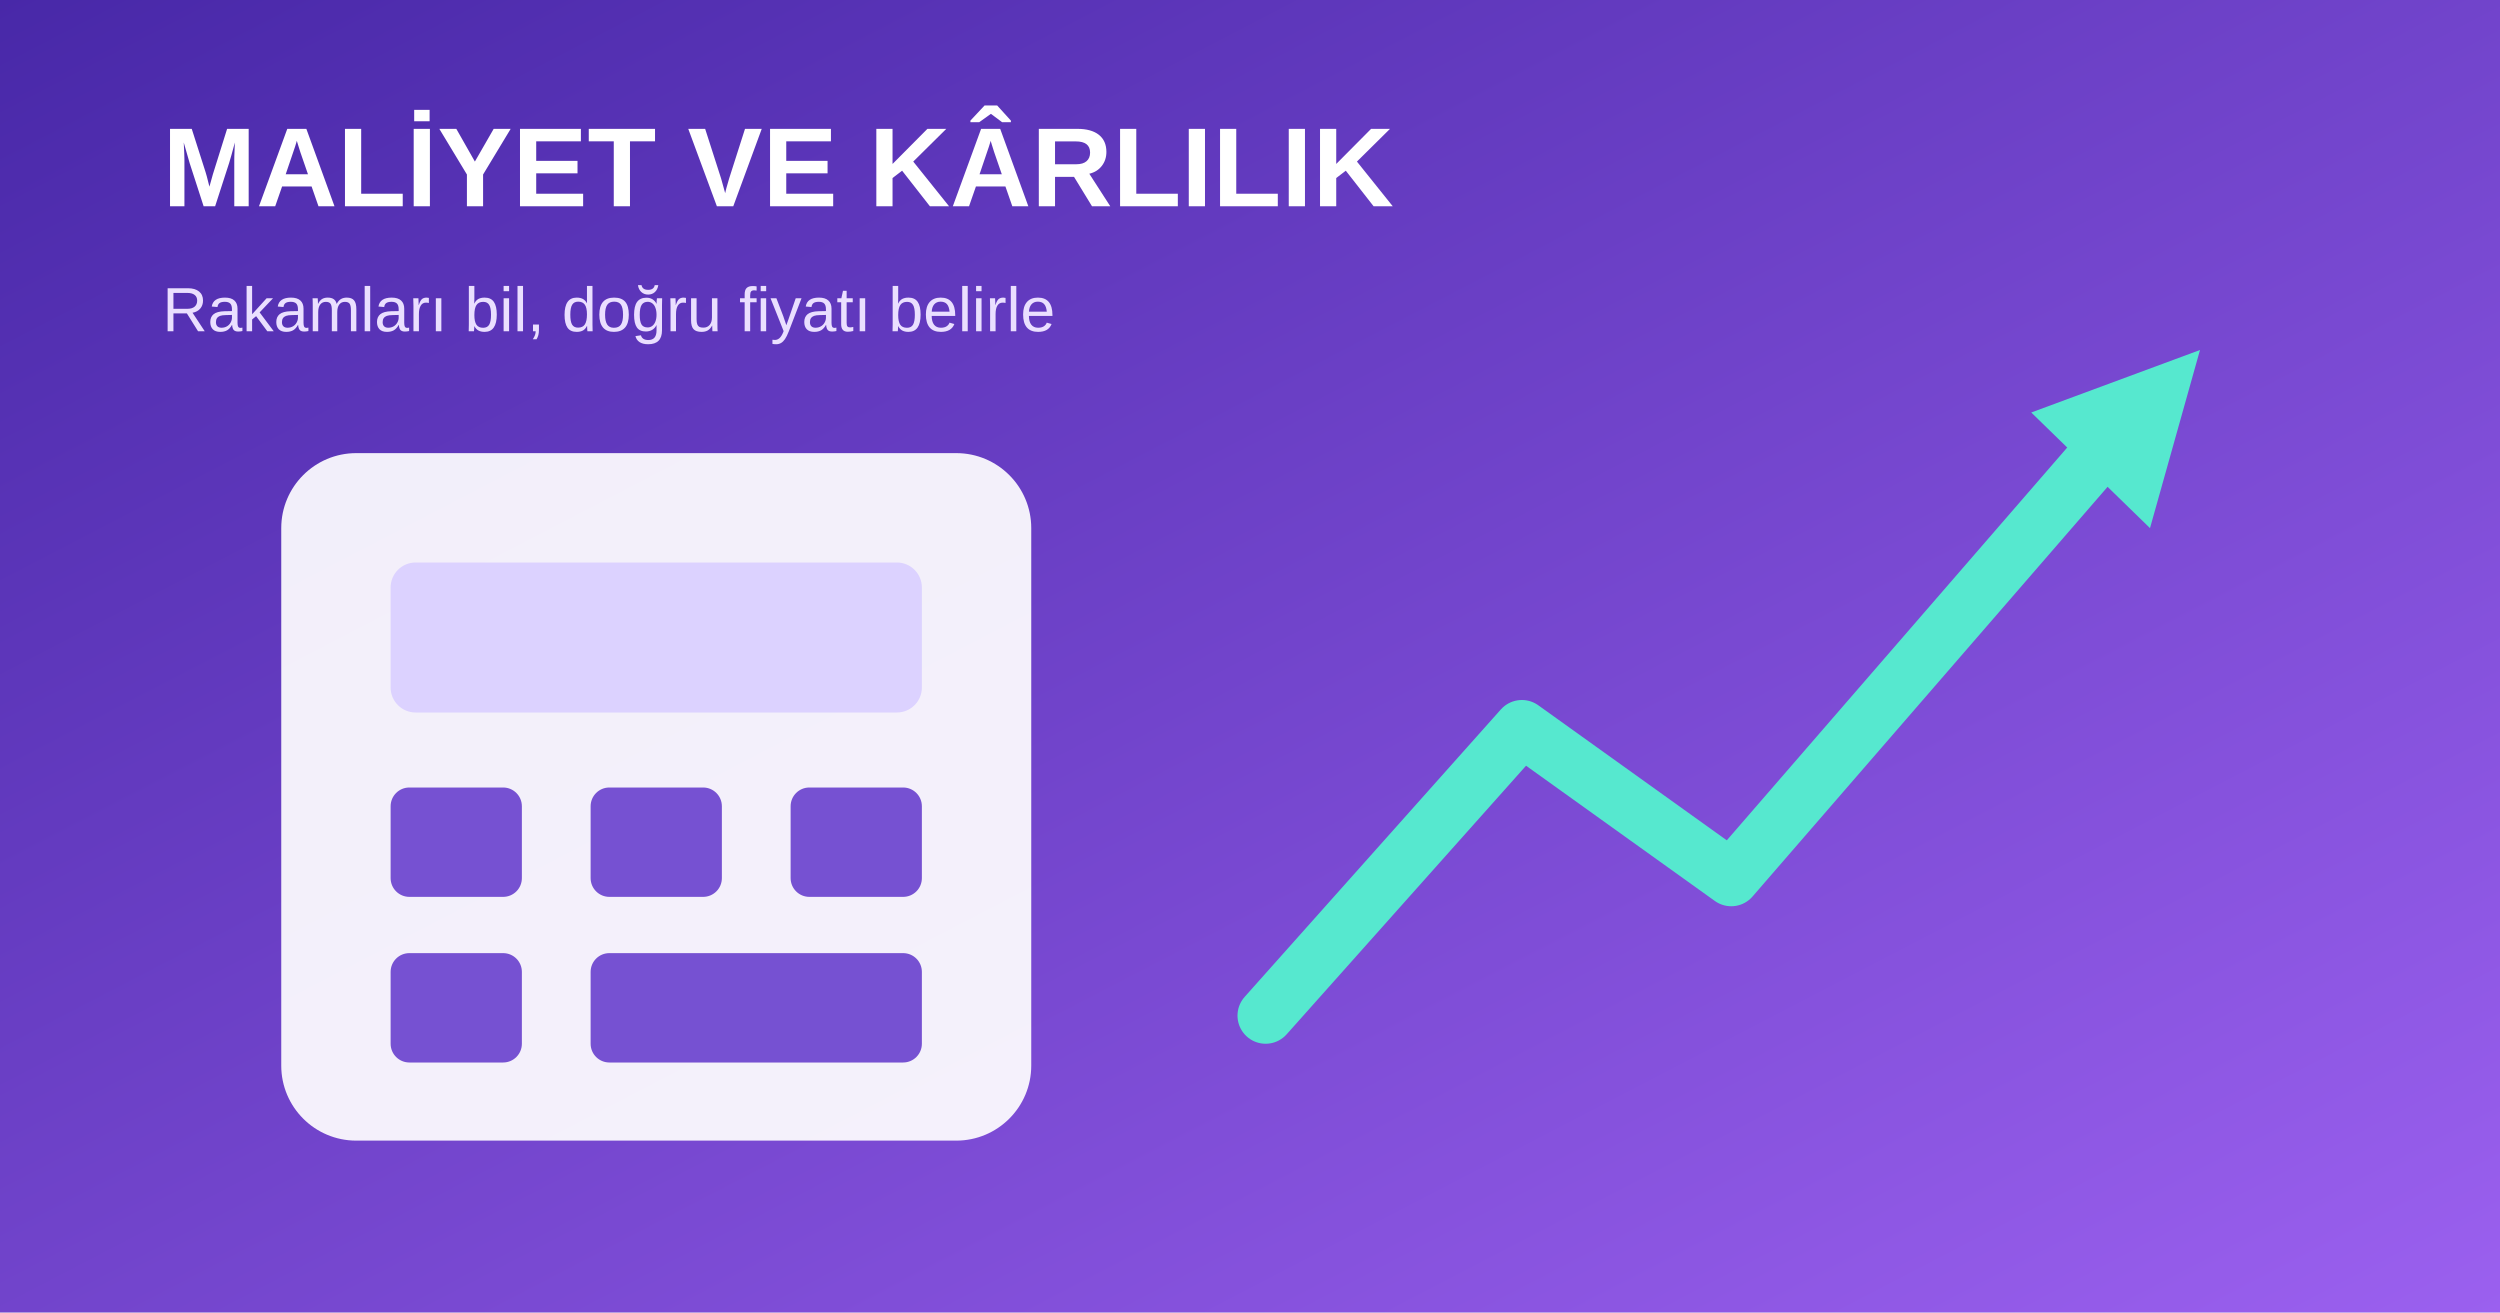
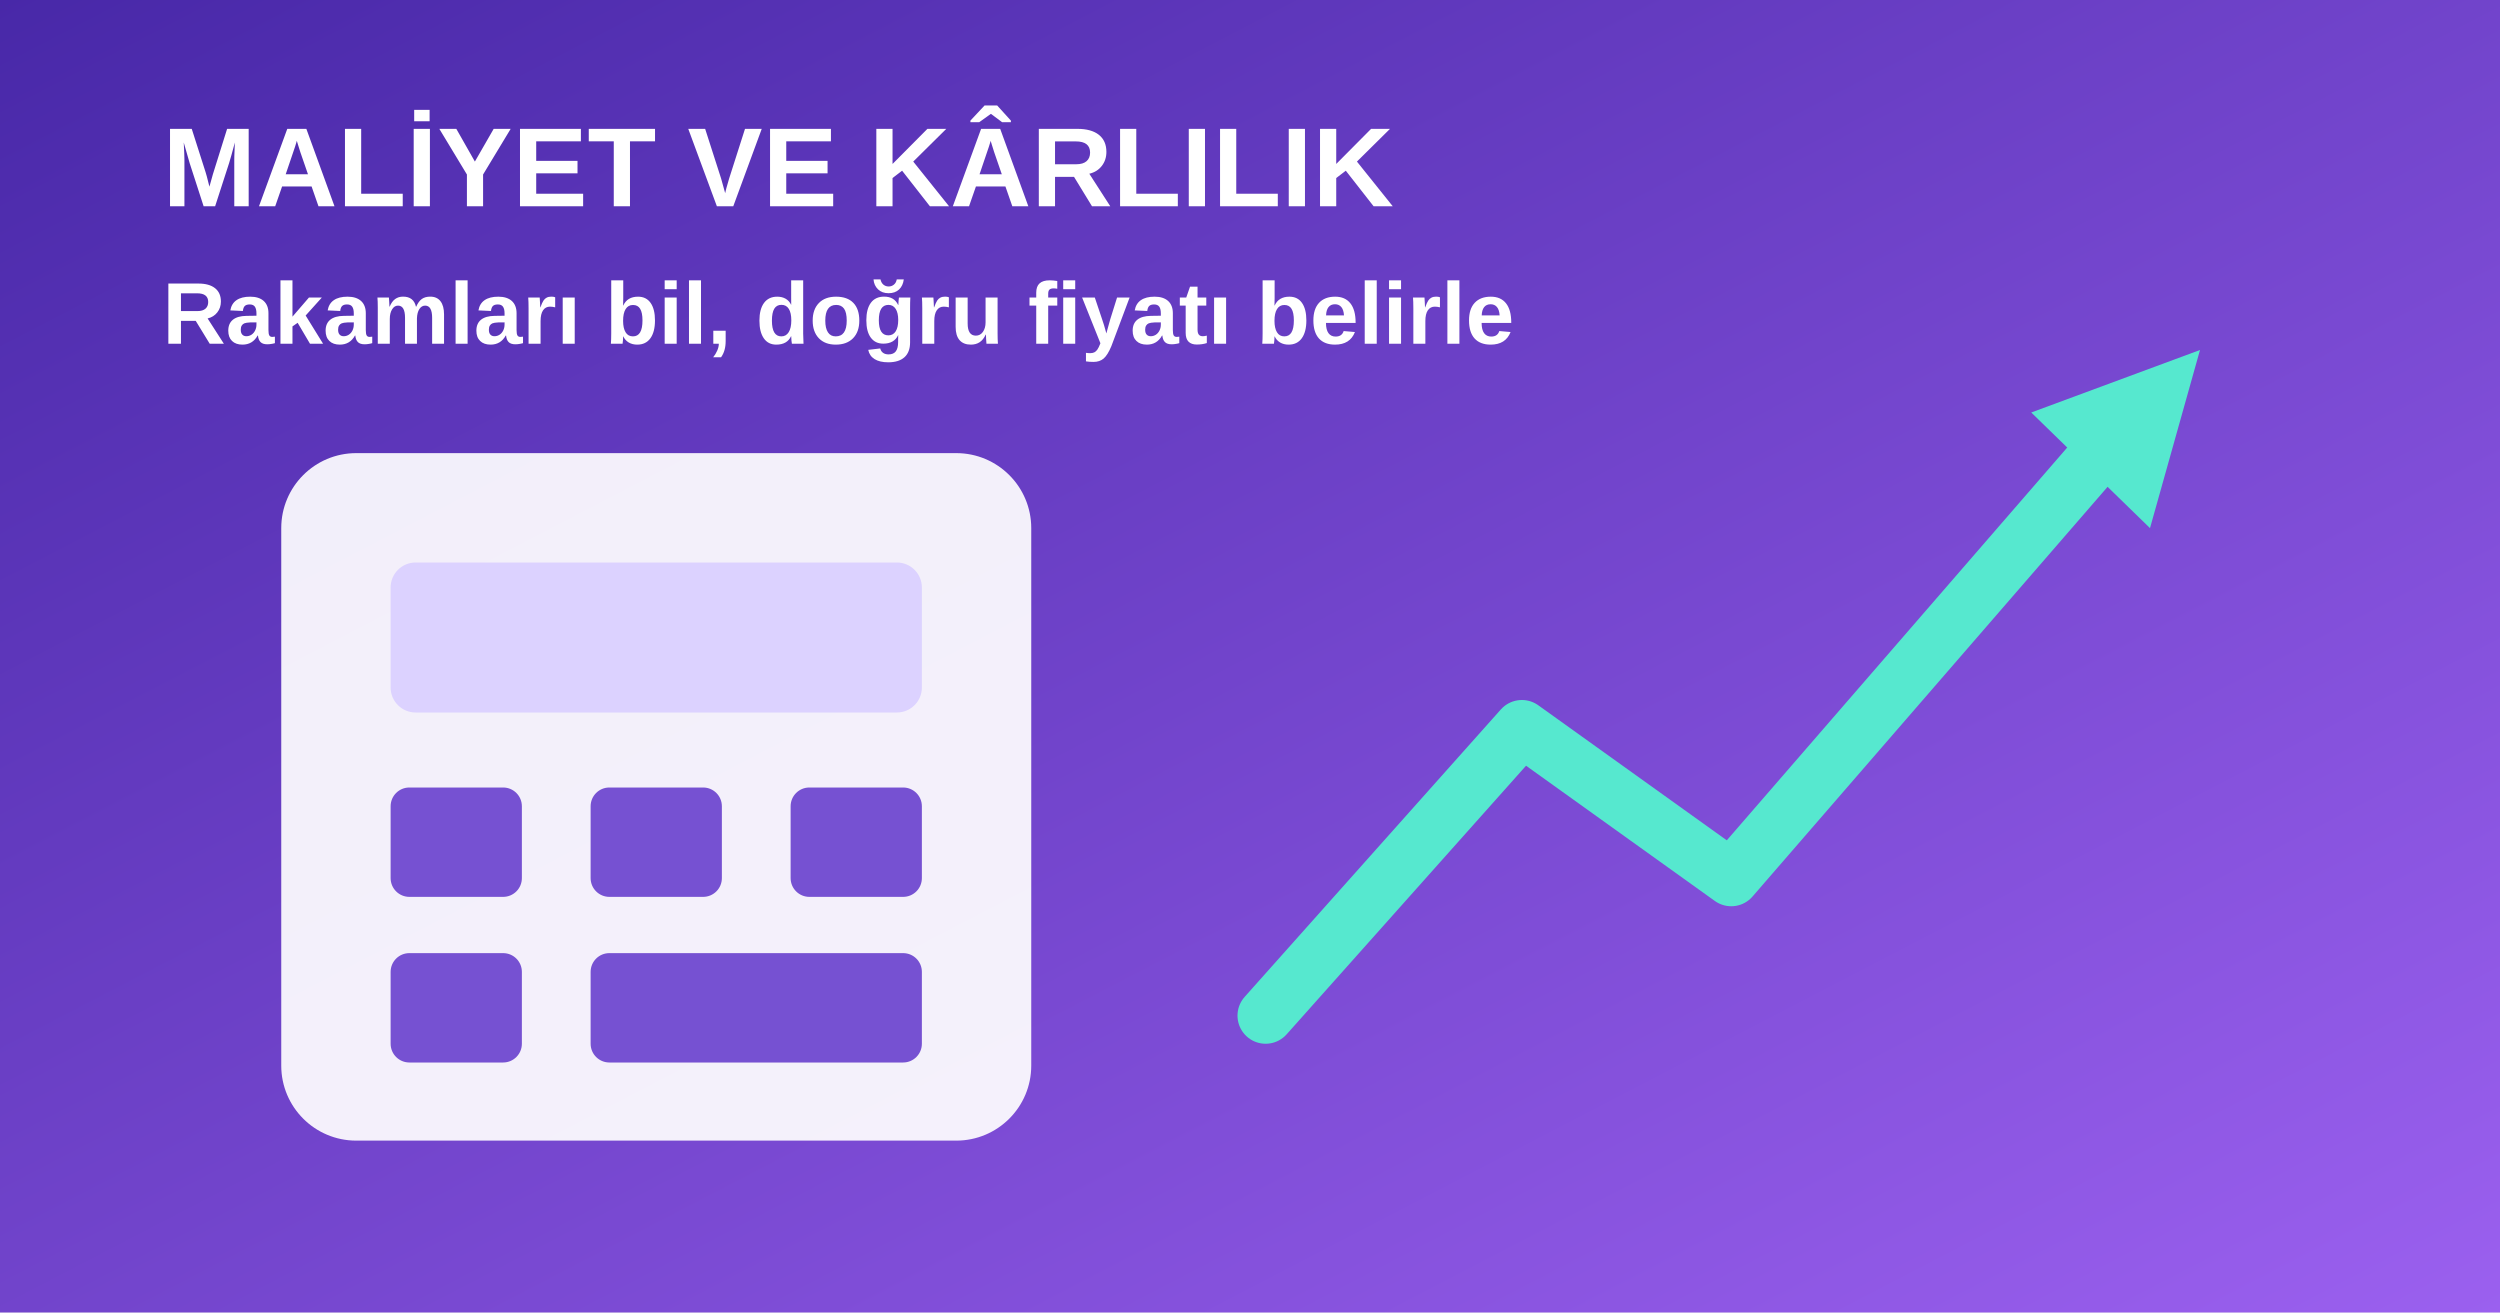
<svg xmlns="http://www.w3.org/2000/svg" viewBox="0 0 800 420">
  <defs>
    <linearGradient id="g" x2="1" y2="1">
      <stop stop-color="#4828a8" />
      <stop offset="1" stop-color="#9b60ef" />
    </linearGradient>
  </defs>
  <rect width="800" height="420" fill="url(#g)" />
  <rect x="90" y="145" width="240" height="220" rx="24" fill="#fff" opacity=".92" />
  <rect x="125" y="180" width="170" height="48" rx="8" fill="#dcd2ff" />
  <g fill="#7651d2">
    <rect x="125" y="252" width="42" height="35" rx="6" />
    <rect x="189" y="252" width="42" height="35" rx="6" />
    <rect x="253" y="252" width="42" height="35" rx="6" />
    <rect x="125" y="305" width="42" height="35" rx="6" />
    <rect x="189" y="305" width="106" height="35" rx="6" />
  </g>
  <path d="m405 325 82-92 67 48 130-150" fill="none" stroke="#56e8cf" stroke-width="18" stroke-linecap="round" stroke-linejoin="round" />
  <path d="m650 132 54-20-16 57z" fill="#56e8cf" />
  <text x="52" y="66" fill="#fff" font-family="Arial" font-size="36" font-weight="700">MALİYET VE KÂRLILIK</text>
-   <text x="52" y="106" fill="#eadfff" font-family="Arial" font-size="20">Rakamları bil, doğru fiyatı belirle</text>
+   <text x="52" y="110" fill="#fff" font-family="Arial" font-size="28" font-weight="600">Rakamları bil, doğru fiyatı belirle</text>
</svg>
